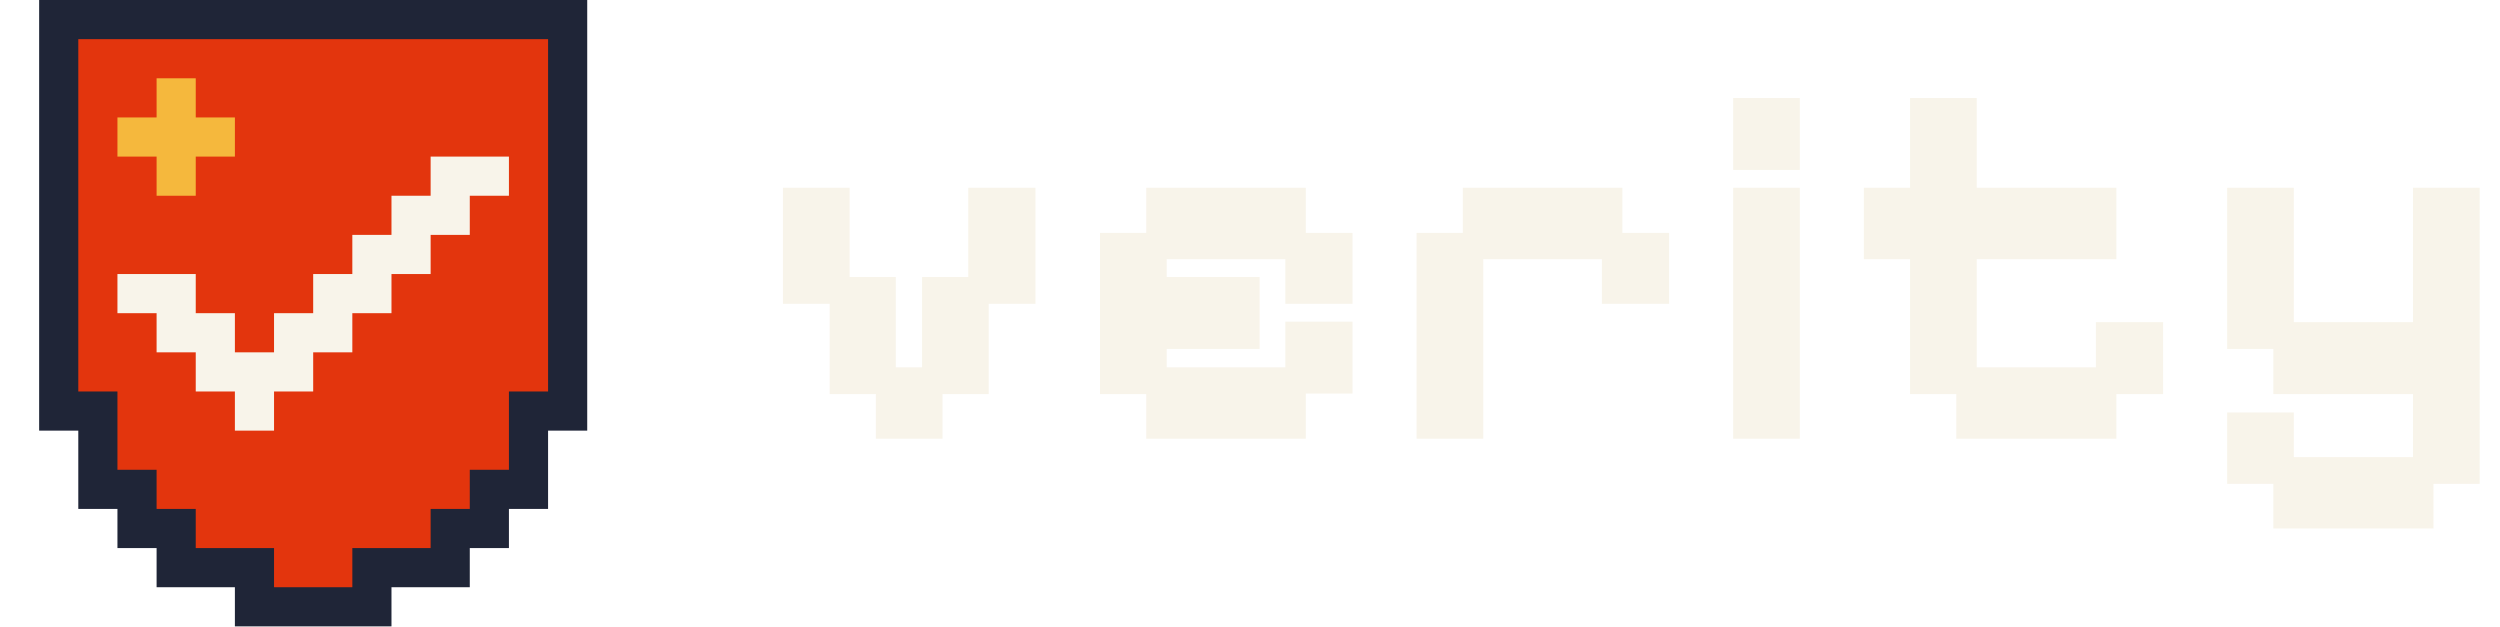
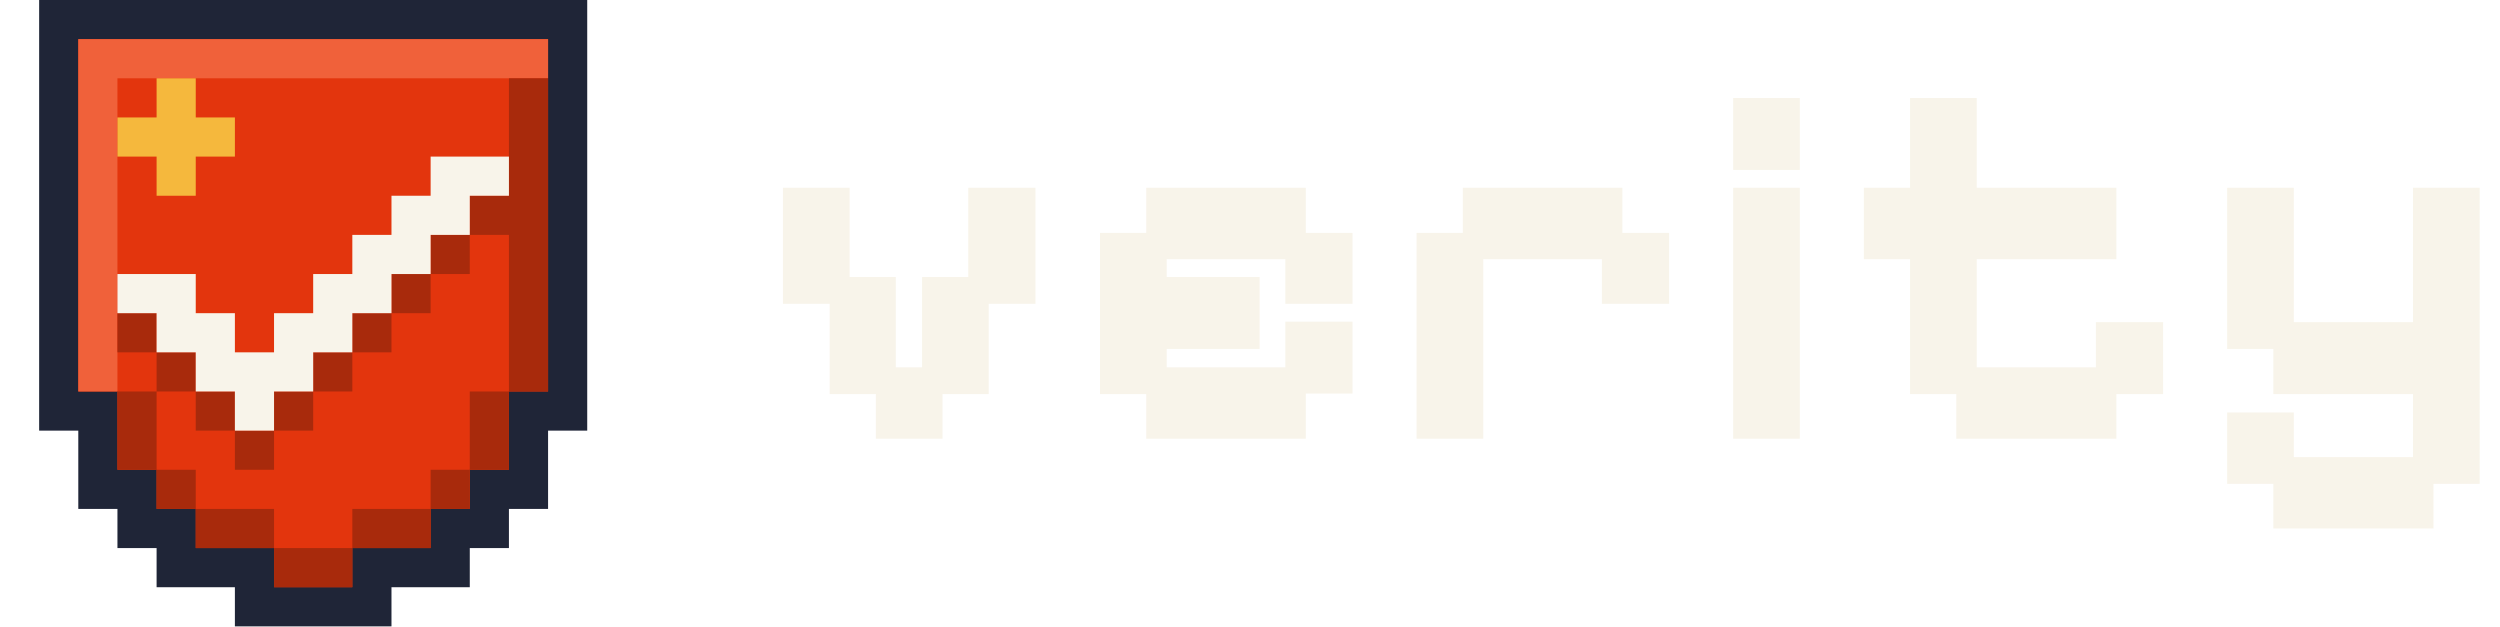
<svg xmlns="http://www.w3.org/2000/svg" viewBox="0 0 63.86 16">
  <path fill="#1F2537" d="M1 0h14v1h-14zM1 1h14v1h-14zM1 2h14v1h-14zM1 3h14v1h-14zM1 4h14v1h-14zM1 5h14v1h-14zM1 6h14v1h-14zM1 7h14v1h-14zM1 8h14v1h-14zM1 9h14v1h-14zM1 10h14v1h-14zM2 11h12v1h-12zM2 12h12v1h-12zM3 13h10v1h-10zM4 14h8v1h-8zM6 15h4v1h-4z" />
  <path fill="#E3350D" d="M2 1h12v1h-12zM2 2h12v1h-12zM2 3h12v1h-12zM2 4h12v1h-12zM2 5h12v1h-12zM2 6h12v1h-12zM2 7h12v1h-12zM2 8h12v1h-12zM2 9h12v1h-12zM3 10h10v1h-10zM3 11h10v1h-10zM4 12h8v1h-8zM5 13h6v1h-6zM7 14h2v1h-2z" />
+   <path fill="#F0613A" d="M2 1h12v1h-12zM2 2h1v1h-1zM2 3h1v1h-1zM2 4h1v1h-1zM2 5h1v1h-1zM2 6h1v1h-1zM2 7h1v1h-1zM2 8h1v1h-1zM2 9h1v1h-1z" />
+   <path fill="#A82A0C" d="M13 2h1v1h-1zM13 3h1v1h-1zM13 4h1v1h-1zM12 5h2v1h-2zM11 6h1v1h-1zM13 6h1v1h-1zM10 7h1v1h-1zM13 7h1v1h-1zM3 8h1v1h-1zM9 8h1v1h-1zM13 8h1v1h-1zM4 9h1v1h-1zM8 9h1v1h-1zM13 9h1v1h-1zM3 10h1v1h-1zM5 10h1v1h-1zM7 10h1v1h-1zM12 10h1v1h-1zM3 11h1v1h-1zM6 11h1v1h-1zM12 11h1v1h-1zM4 12h1v1h-1zM11 12h1v1h-1zM5 13h2v1h-2zM9 13h2v1h-2zM7 14h2v1h-2z" />
  <path fill="#F8F4EA" d="M11 4h2v1h-2zM10 5h2v1h-2zM9 6h2v1h-2zM3 7h2v1h-2zM8 7h2v1h-2zM4 8h2v1h-2zM7 8h2v1h-2zM5 9h3v1h-3zM6 10h1v1h-1z" />
  <path fill="#F5B83D" d="M4 2h1v1h-1zM3 3h3v1h-3zM4 4h1v1h-1z" />
  <path fill="#F8F4EA" transform="translate(19.329 11.059) scale(0.01341)" d="M227 11V-74H139V-246H50V-467H177V-297H265V-125H315V-297H403V-467H531V-246H442V-74H354V11ZM742 11V-74H654V-381H742V-467H1046V-381H1135V-246H1007V-331H781V-297H958V-160H781V-125H1007V-212H1135V-75H1046V11ZM1257 11V-381H1345V-467H1649V-381H1738V-246H1610V-331H1384V11ZM1860 11V-467H1987V11ZM1860 -501V-638H1987V-501ZM2285 11V-74H2197V-331H2109V-467H2197V-638H2324V-467H2590V-331H2324V-125H2551V-211H2679V-74H2590V11ZM2889 182V97H2801V-39H2928V46H3155V-74H2889V-160H2801V-467H2928V-211H3155V-467H3282V97H3194V182Z" />
</svg>
